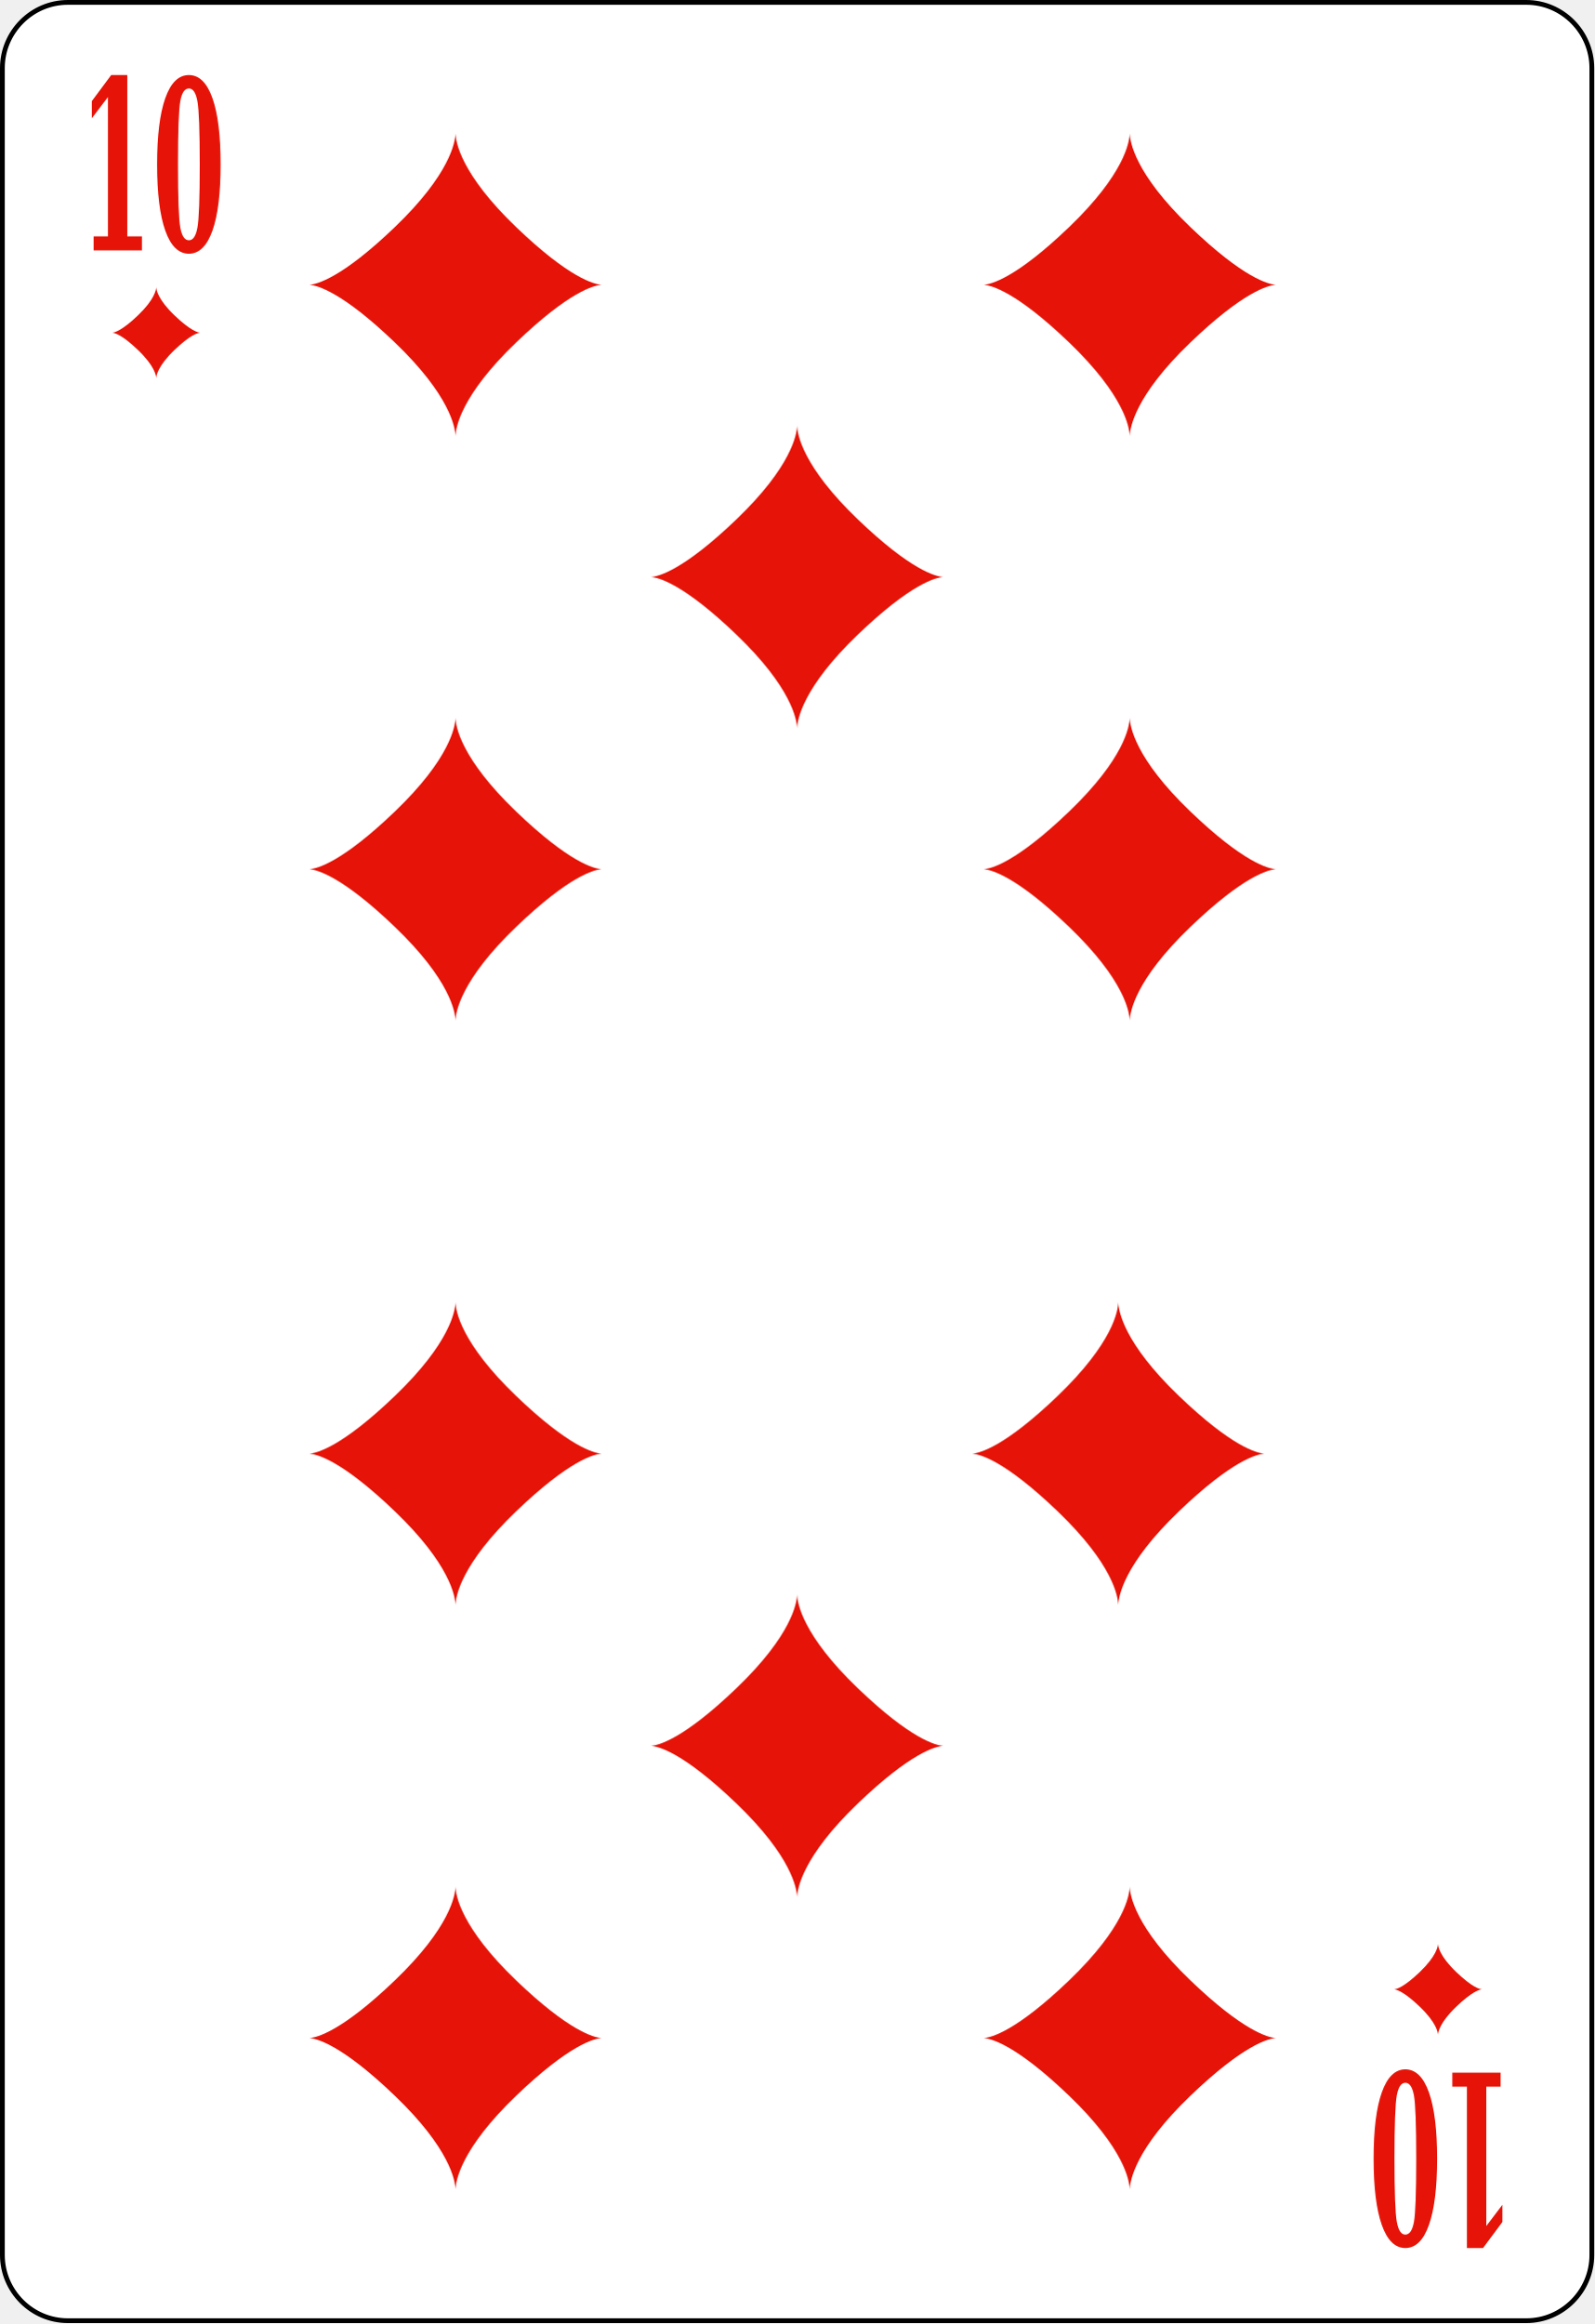
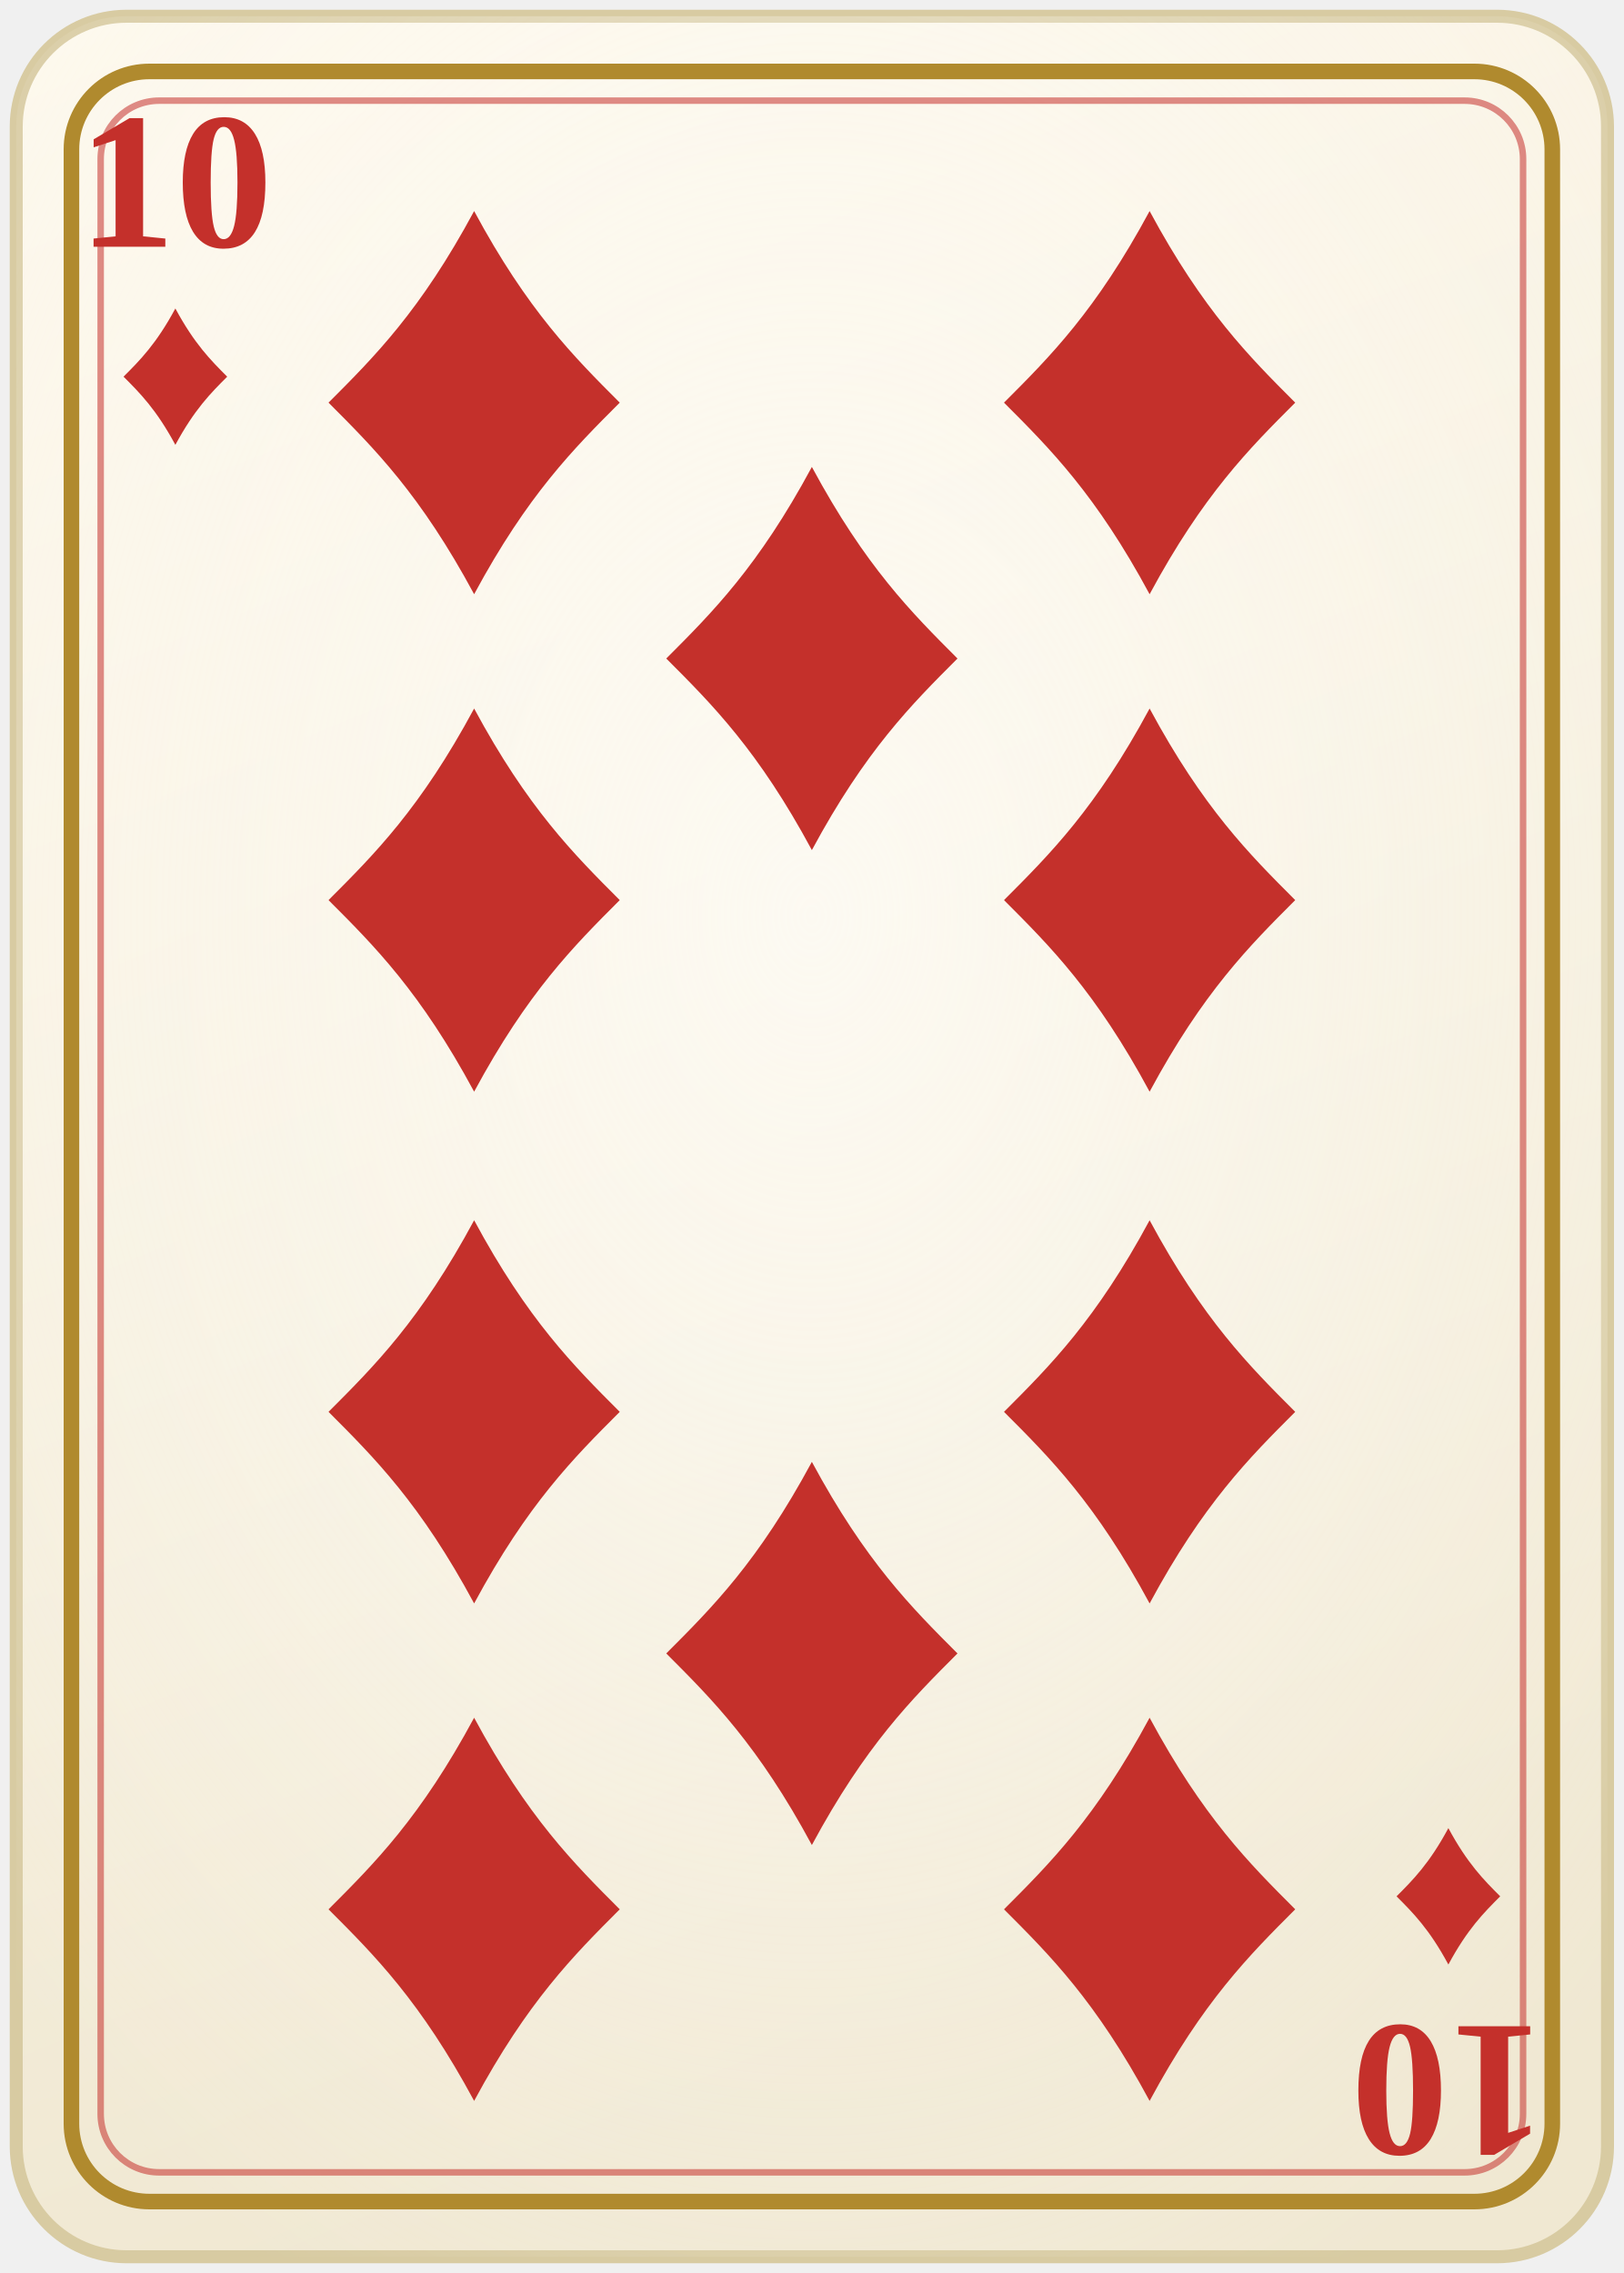
- <svg xmlns="http://www.w3.org/2000/svg" xmlns:xlink="http://www.w3.org/1999/xlink" width="208" height="303" viewBox="0 0 167.086 242.667" xml:space="preserve" id="svg2" version="1.0">
-   <defs id="defs88" />
-   <path id="path5" d="M 166.836,235.893 C 166.836,239.685 163.75,242.784 159.966,242.784 L 7.111,242.784 C 3.336,242.784 0.25,239.685 0.25,235.893 L 0.25,6.775 C 0.25,2.988 3.336,-0.116 7.111,-0.116 L 159.966,-0.116 C 163.75,-0.116 166.836,2.988 166.836,6.775 L 166.836,235.893 L 166.836,235.893 z " style="fill:#ffffff;fill-rule:nonzero;stroke:#000000;stroke-width:0.5;stroke-miterlimit:4" />
-   <g style="fill-rule:nonzero;stroke:none;stroke-miterlimit:4;fill:#e61408;fill-opacity:1" id="g5885" transform="translate(-2.93176,-0.1274412)">
-     <path d="M 12.743,25.999 L 12.743,24.53 L 14.243,24.53 L 14.243,9.932 L 12.556,12.155 L 12.556,10.354 L 14.584,7.624 L 16.274,7.624 L 16.274,24.53 L 17.806,24.53 L 17.806,25.999 L 12.743,25.999 L 12.743,25.999 z " id="path5887" style="fill:#e61408;fill-opacity:1" />
-     <path d="M 22.73,26.342 C 21.651,26.342 20.826,25.539 20.254,23.932 C 19.682,22.325 19.396,20.011 19.396,16.989 C 19.396,13.968 19.682,11.652 20.254,10.041 C 20.826,8.429 21.651,7.624 22.73,7.624 C 23.802,7.624 24.623,8.429 25.195,10.041 C 25.767,11.652 26.053,13.968 26.053,16.989 C 26.053,20.011 25.767,22.325 25.195,23.932 C 24.623,25.539 23.802,26.342 22.73,26.342 z M 22.73,24.936 C 23.162,24.936 23.459,24.497 23.621,23.618 C 23.783,22.739 23.865,20.529 23.865,16.989 C 23.865,13.473 23.783,11.268 23.621,10.373 C 23.459,9.478 23.162,9.03 22.73,9.03 C 22.291,9.03 21.99,9.469 21.828,10.348 C 21.665,11.227 21.584,13.441 21.584,16.989 C 21.584,20.529 21.665,22.739 21.828,23.618 C 21.99,24.497 22.291,24.936 22.73,24.936 L 22.73,24.936 z " id="path5889" style="fill:#e61408;fill-opacity:1" />
+ <svg xmlns="http://www.w3.org/2000/svg" width="250" height="350" viewBox="0 0 250 350">
+   <defs>
+     <linearGradient id="ivory" x1="0" y1="0" x2="0.3" y2="1">
+       <stop offset="0%" stop-color="#fdf8ec" />
+       <stop offset="100%" stop-color="#f0e8d2" />
+     </linearGradient>
+     <radialGradient id="ivoryGlow" cx="50%" cy="40%" r="70%">
+       <stop offset="0%" stop-color="#fffefa" stop-opacity="0.7" />
+       <stop offset="100%" stop-color="#fffefa" stop-opacity="0" />
+     </radialGradient>
+   </defs>
+   <rect x="2.5" y="2.5" width="245" height="345" rx="17" fill="url(#ivory)" stroke="#d8cba2" stroke-width="2" />
+   <rect x="2.5" y="2.5" width="245" height="345" rx="17" fill="url(#ivoryGlow)" />
+   <rect x="11" y="11" width="228" height="328" rx="12" fill="none" stroke="#b08a2e" stroke-width="2.4" />
+   <rect x="15.5" y="15.5" width="219" height="319" rx="9" fill="none" stroke="#c4302b" stroke-width="1" opacity="0.55" />
+   <g transform="translate(73.0 62.0) scale(1.180)">
+     <g fill="#c4302b">
+       <path d="M0,-25 C7,-12 13,-6 19,0 C13,6 7,12 0,25 C-7,12 -13,6 -19,0 C-13,-6 -7,-12 0,-25 Z" />
+     </g>
  </g>
-   <g style="fill-rule:nonzero;stroke:none;stroke-miterlimit:4;fill:#e61408;fill-opacity:1" id="g5891" transform="translate(3.2594,0.2172862)">
-     <path d="M 154.016,216.579 L 154.016,218.048 L 152.516,218.048 L 152.516,232.646 L 154.204,230.423 L 154.204,232.224 L 152.174,234.954 L 150.485,234.954 L 150.485,218.048 L 148.954,218.048 L 148.954,216.579 L 154.016,216.579 L 154.016,216.579 z " id="path5893" style="fill:#e61408;fill-opacity:1" />
-     <path d="M 144.028,216.235 C 145.108,216.235 145.934,217.039 146.504,218.646 C 147.077,220.253 147.362,222.567 147.362,225.589 C 147.362,228.61 147.077,230.927 146.504,232.538 C 145.934,234.149 145.108,234.954 144.028,234.954 C 142.958,234.954 142.135,234.149 141.565,232.538 C 140.993,230.927 140.706,228.61 140.706,225.589 C 140.706,222.567 140.993,220.253 141.565,218.646 C 142.135,217.039 142.958,216.235 144.028,216.235 z M 144.028,217.642 C 143.598,217.642 143.301,218.081 143.137,218.96 C 142.975,219.839 142.893,222.049 142.893,225.589 C 142.893,229.104 142.975,231.31 143.137,232.206 C 143.301,233.101 143.598,233.548 144.028,233.548 C 144.467,233.548 144.768,233.108 144.932,232.229 C 145.094,231.351 145.174,229.138 145.174,225.589 C 145.174,222.049 145.094,219.839 144.932,218.96 C 144.768,218.081 144.467,217.642 144.028,217.642 z " id="path5895" style="fill:#e61408;fill-opacity:1" />
+   <g transform="translate(177.0 62.0) scale(1.180)">
+     <g fill="#c4302b">
+       <path d="M0,-25 C7,-12 13,-6 19,0 C13,6 7,12 0,25 C-7,12 -13,6 -19,0 C-13,-6 -7,-12 0,-25 Z" />
+     </g>
  </g>
-   <path style="fill:#e61408;fill-opacity:1;stroke:none;stroke-width:1.5;stroke-linecap:round;stroke-linejoin:round;stroke-miterlimit:4;stroke-dasharray:none;stroke-opacity:1" d="M 47.738,13.606 C 47.712,14.502 47.18,17.861 41.387,23.421 C 35.811,28.772 33.207,29.415 32.425,29.471 C 33.207,29.527 35.811,30.17 41.387,35.521 C 47.18,41.081 47.712,44.44 47.738,45.336 C 47.764,44.44 48.295,41.081 54.089,35.521 C 59.664,30.17 62.268,29.527 63.051,29.471 C 62.268,29.415 59.664,28.772 54.089,23.421 C 48.295,17.861 47.764,14.502 47.738,13.606 z " id="path2243" />
-   <path id="path3230" d="M 16.372,29.719 C 16.365,29.988 16.205,30.998 14.463,32.67 C 12.786,34.279 12.003,34.472 11.768,34.489 C 12.003,34.506 12.786,34.699 14.463,36.308 C 16.205,37.98 16.365,38.99 16.372,39.26 C 16.38,38.99 16.54,37.98 18.282,36.308 C 19.959,34.699 20.742,34.506 20.977,34.489 C 20.742,34.472 19.959,34.279 18.282,32.67 C 16.54,30.998 16.38,29.988 16.372,29.719 z " style="fill:#e61408;fill-opacity:1;stroke:none;stroke-width:1.5;stroke-linecap:round;stroke-linejoin:round;stroke-miterlimit:4;stroke-dasharray:none;stroke-opacity:1" />
-   <use x="0" y="0" xlink:href="#path3230" id="use3238" transform="translate(134.3416,173.5821)" width="167.086" height="242.667" />
-   <path id="use2206" d="M 118.408,13.606 C 118.382,14.502 117.85,17.861 112.057,23.421 C 106.481,28.772 103.878,29.415 103.095,29.471 C 103.878,29.527 106.481,30.17 112.057,35.521 C 117.85,41.081 118.382,44.44 118.408,45.336 C 118.434,44.44 118.966,41.081 124.759,35.521 C 130.335,30.17 132.938,29.527 133.721,29.471 C 132.938,29.415 130.335,28.772 124.759,23.421 C 118.966,17.861 118.434,14.502 118.408,13.606 z " style="fill:#e61408;fill-opacity:1;stroke:none;stroke-width:1.5;stroke-linecap:round;stroke-linejoin:round;stroke-miterlimit:4;stroke-dasharray:none;stroke-opacity:1" />
-   <use x="0" y="0" xlink:href="#use2206" id="use2208" transform="translate(-34.86483,30.61719)" width="167.086" height="242.667" />
-   <use x="0" y="0" xlink:href="#use2208" id="use2210" transform="translate(-35.80557,30.6172)" width="167.086" height="242.667" />
-   <use x="0" y="0" xlink:href="#use2210" id="use2212" transform="translate(70.6704,-3e-6)" width="167.086" height="242.667" />
-   <use x="0" y="0" xlink:href="#use2212" id="use2214" transform="translate(-70.6704,61.23439)" width="167.086" height="242.667" />
-   <use x="0" y="0" xlink:href="#use2214" id="use2216" transform="translate(69.4683,-1.4419742e-6)" width="167.086" height="242.667" />
-   <use x="0" y="0" xlink:href="#use2216" id="use2218" transform="translate(-33.66273,30.61719)" width="167.086" height="242.667" />
-   <use x="0" y="0" xlink:href="#use2218" id="use2220" transform="translate(-35.80557,30.6172)" width="167.086" height="242.667" />
-   <use x="0" y="0" xlink:href="#use2220" id="use2222" transform="translate(70.6704,-3.5000001e-6)" width="167.086" height="242.667" />
+   <g transform="translate(125.0 101.4) scale(1.180)">
+     <g fill="#c4302b">
+       <path d="M0,-25 C7,-12 13,-6 19,0 C13,6 7,12 0,25 C-7,12 -13,6 -19,0 C-13,-6 -7,-12 0,-25 Z" />
+     </g>
+   </g>
+   <g transform="translate(73.0 138.6) scale(1.180)">
+     <g fill="#c4302b">
+       <path d="M0,-25 C7,-12 13,-6 19,0 C13,6 7,12 0,25 C-7,12 -13,6 -19,0 C-13,-6 -7,-12 0,-25 Z" />
+     </g>
+   </g>
+   <g transform="translate(177.0 138.6) scale(1.180)">
+     <g fill="#c4302b">
+       <path d="M0,-25 C7,-12 13,-6 19,0 C13,6 7,12 0,25 C-7,12 -13,6 -19,0 C-13,-6 -7,-12 0,-25 Z" />
+     </g>
+   </g>
+   <g transform="translate(73.0 217.4) scale(1.180) rotate(180)">
+     <g fill="#c4302b">
+       <path d="M0,-25 C7,-12 13,-6 19,0 C13,6 7,12 0,25 C-7,12 -13,6 -19,0 C-13,-6 -7,-12 0,-25 Z" />
+     </g>
+   </g>
+   <g transform="translate(177.0 217.4) scale(1.180) rotate(180)">
+     <g fill="#c4302b">
+       <path d="M0,-25 C7,-12 13,-6 19,0 C13,6 7,12 0,25 C-7,12 -13,6 -19,0 C-13,-6 -7,-12 0,-25 Z" />
+     </g>
+   </g>
+   <g transform="translate(125.0 254.6) scale(1.180) rotate(180)">
+     <g fill="#c4302b">
+       <path d="M0,-25 C7,-12 13,-6 19,0 C13,6 7,12 0,25 C-7,12 -13,6 -19,0 C-13,-6 -7,-12 0,-25 Z" />
+     </g>
+   </g>
+   <g transform="translate(73.0 294.0) scale(1.180) rotate(180)">
+     <g fill="#c4302b">
+       <path d="M0,-25 C7,-12 13,-6 19,0 C13,6 7,12 0,25 C-7,12 -13,6 -19,0 C-13,-6 -7,-12 0,-25 Z" />
+     </g>
+   </g>
+   <g transform="translate(177.0 294.0) scale(1.180) rotate(180)">
+     <g fill="#c4302b">
+       <path d="M0,-25 C7,-12 13,-6 19,0 C13,6 7,12 0,25 C-7,12 -13,6 -19,0 C-13,-6 -7,-12 0,-25 Z" />
+     </g>
+   </g>
+   <g transform="translate(27 38)">
+     <text x="0" y="0" font-family="Georgia,'Times New Roman',serif" font-weight="bold" font-size="30" fill="#c4302b" text-anchor="middle">10</text>
+     <g transform="translate(0 20) scale(0.42)">
+       <g fill="#c4302b">
+         <path d="M0,-25 C7,-12 13,-6 19,0 C13,6 7,12 0,25 C-7,12 -13,6 -19,0 C-13,-6 -7,-12 0,-25 Z" />
+       </g>
+     </g>
+   </g>
+   <g transform="translate(223 312) rotate(180)">
+     <text x="0" y="0" font-family="Georgia,'Times New Roman',serif" font-weight="bold" font-size="30" fill="#c4302b" text-anchor="middle">10</text>
+     <g transform="translate(0 20) scale(0.42)">
+       <g fill="#c4302b">
+         <path d="M0,-25 C7,-12 13,-6 19,0 C13,6 7,12 0,25 C-7,12 -13,6 -19,0 C-13,-6 -7,-12 0,-25 Z" />
+       </g>
+     </g>
+   </g>
</svg>
